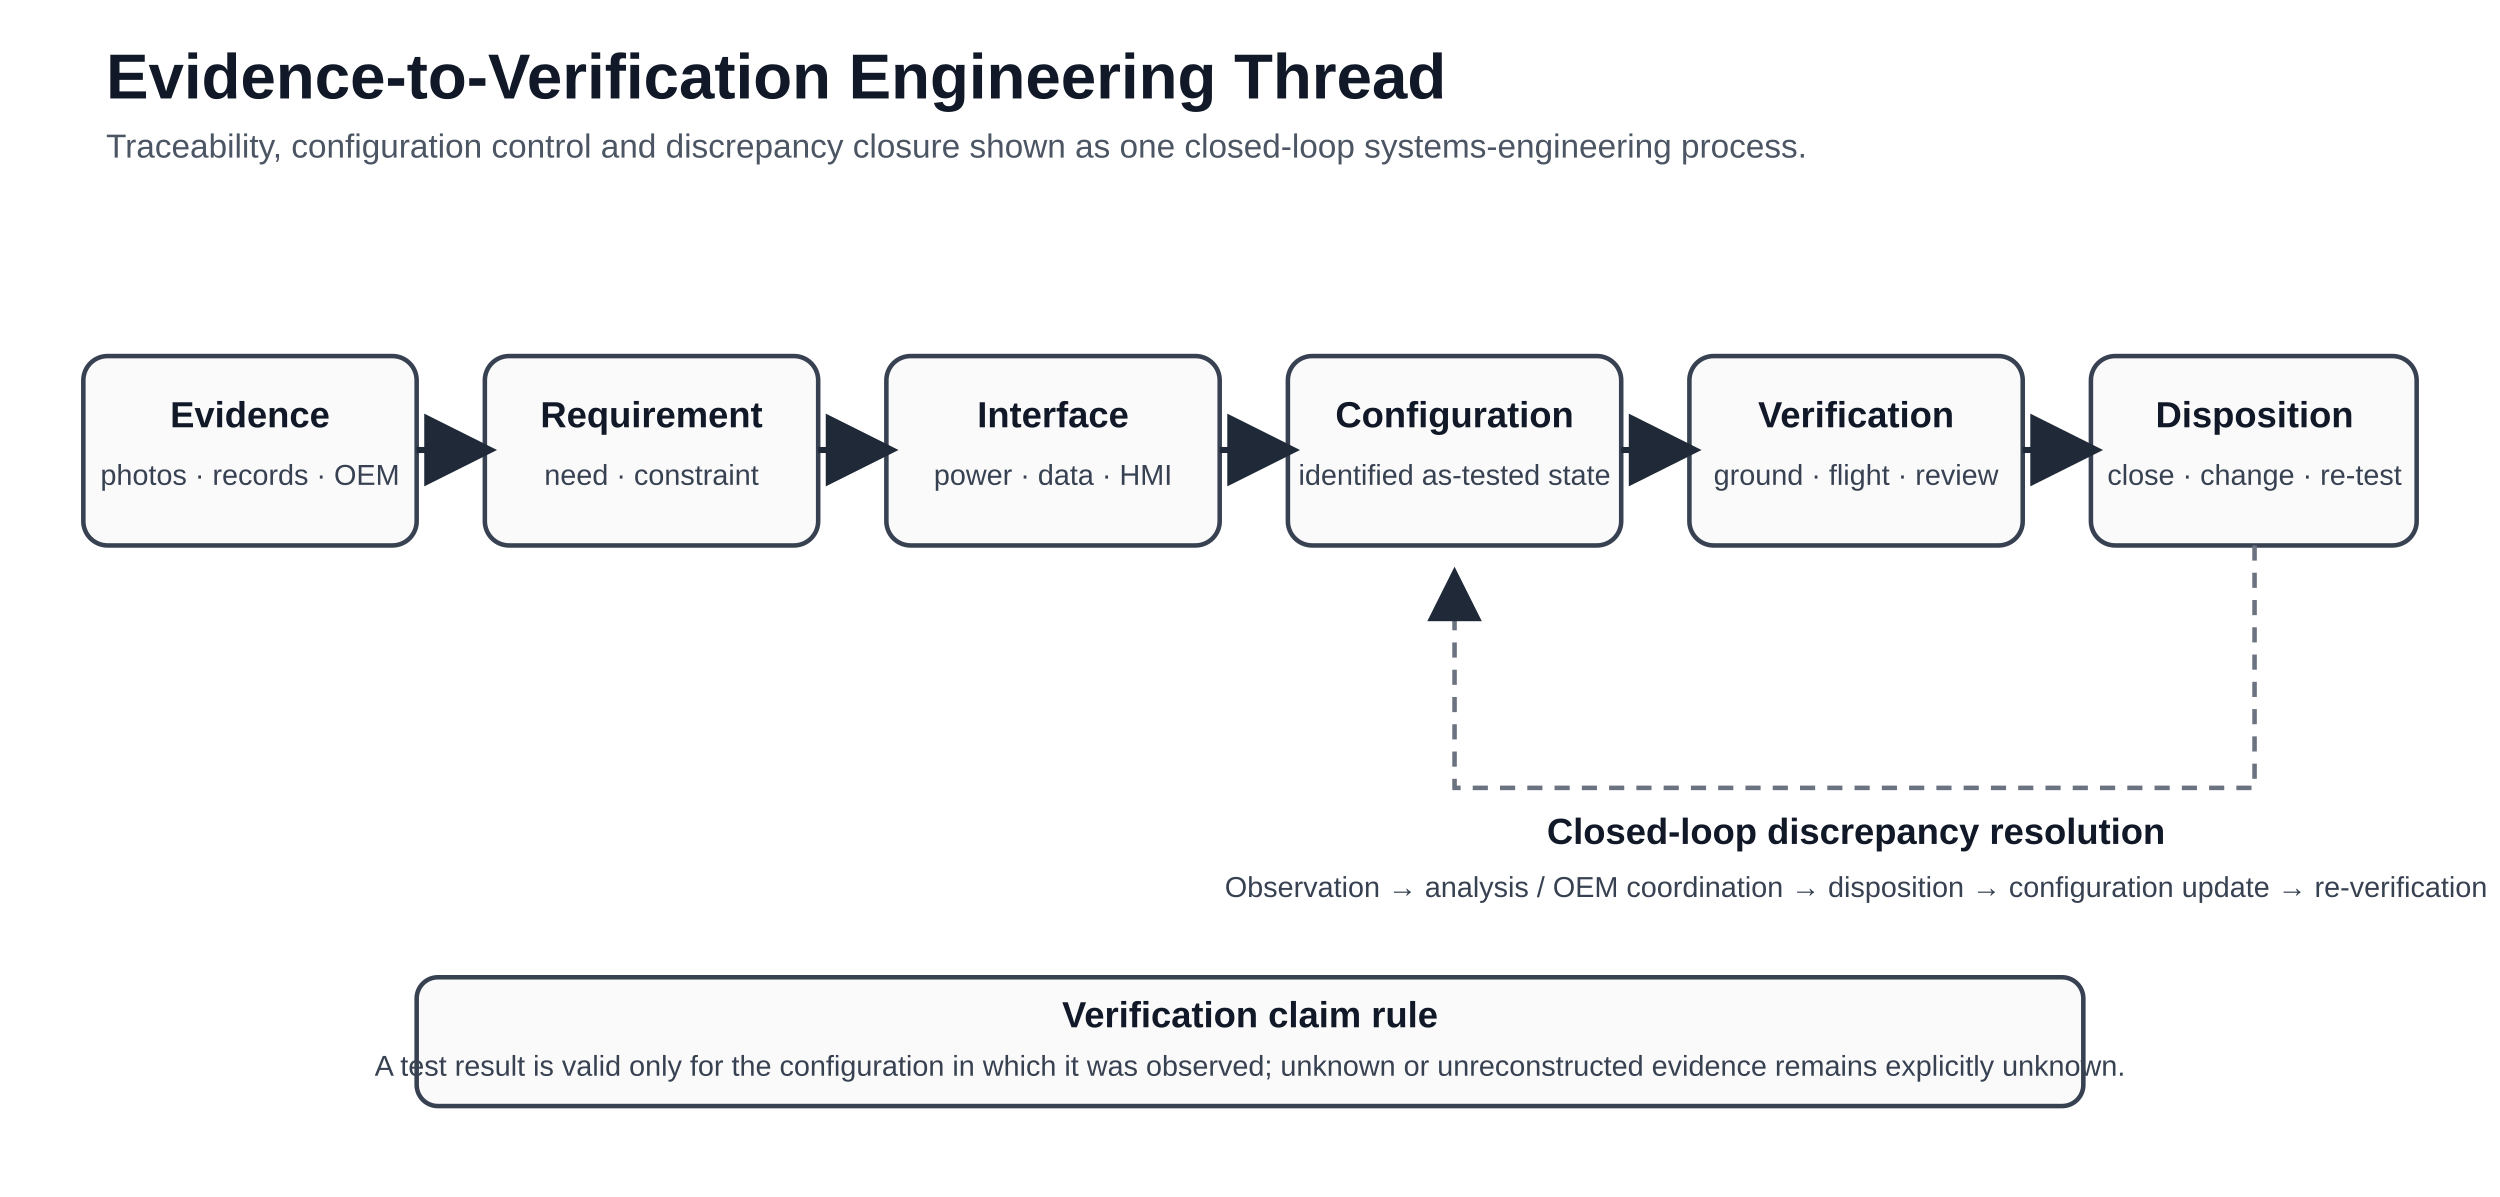
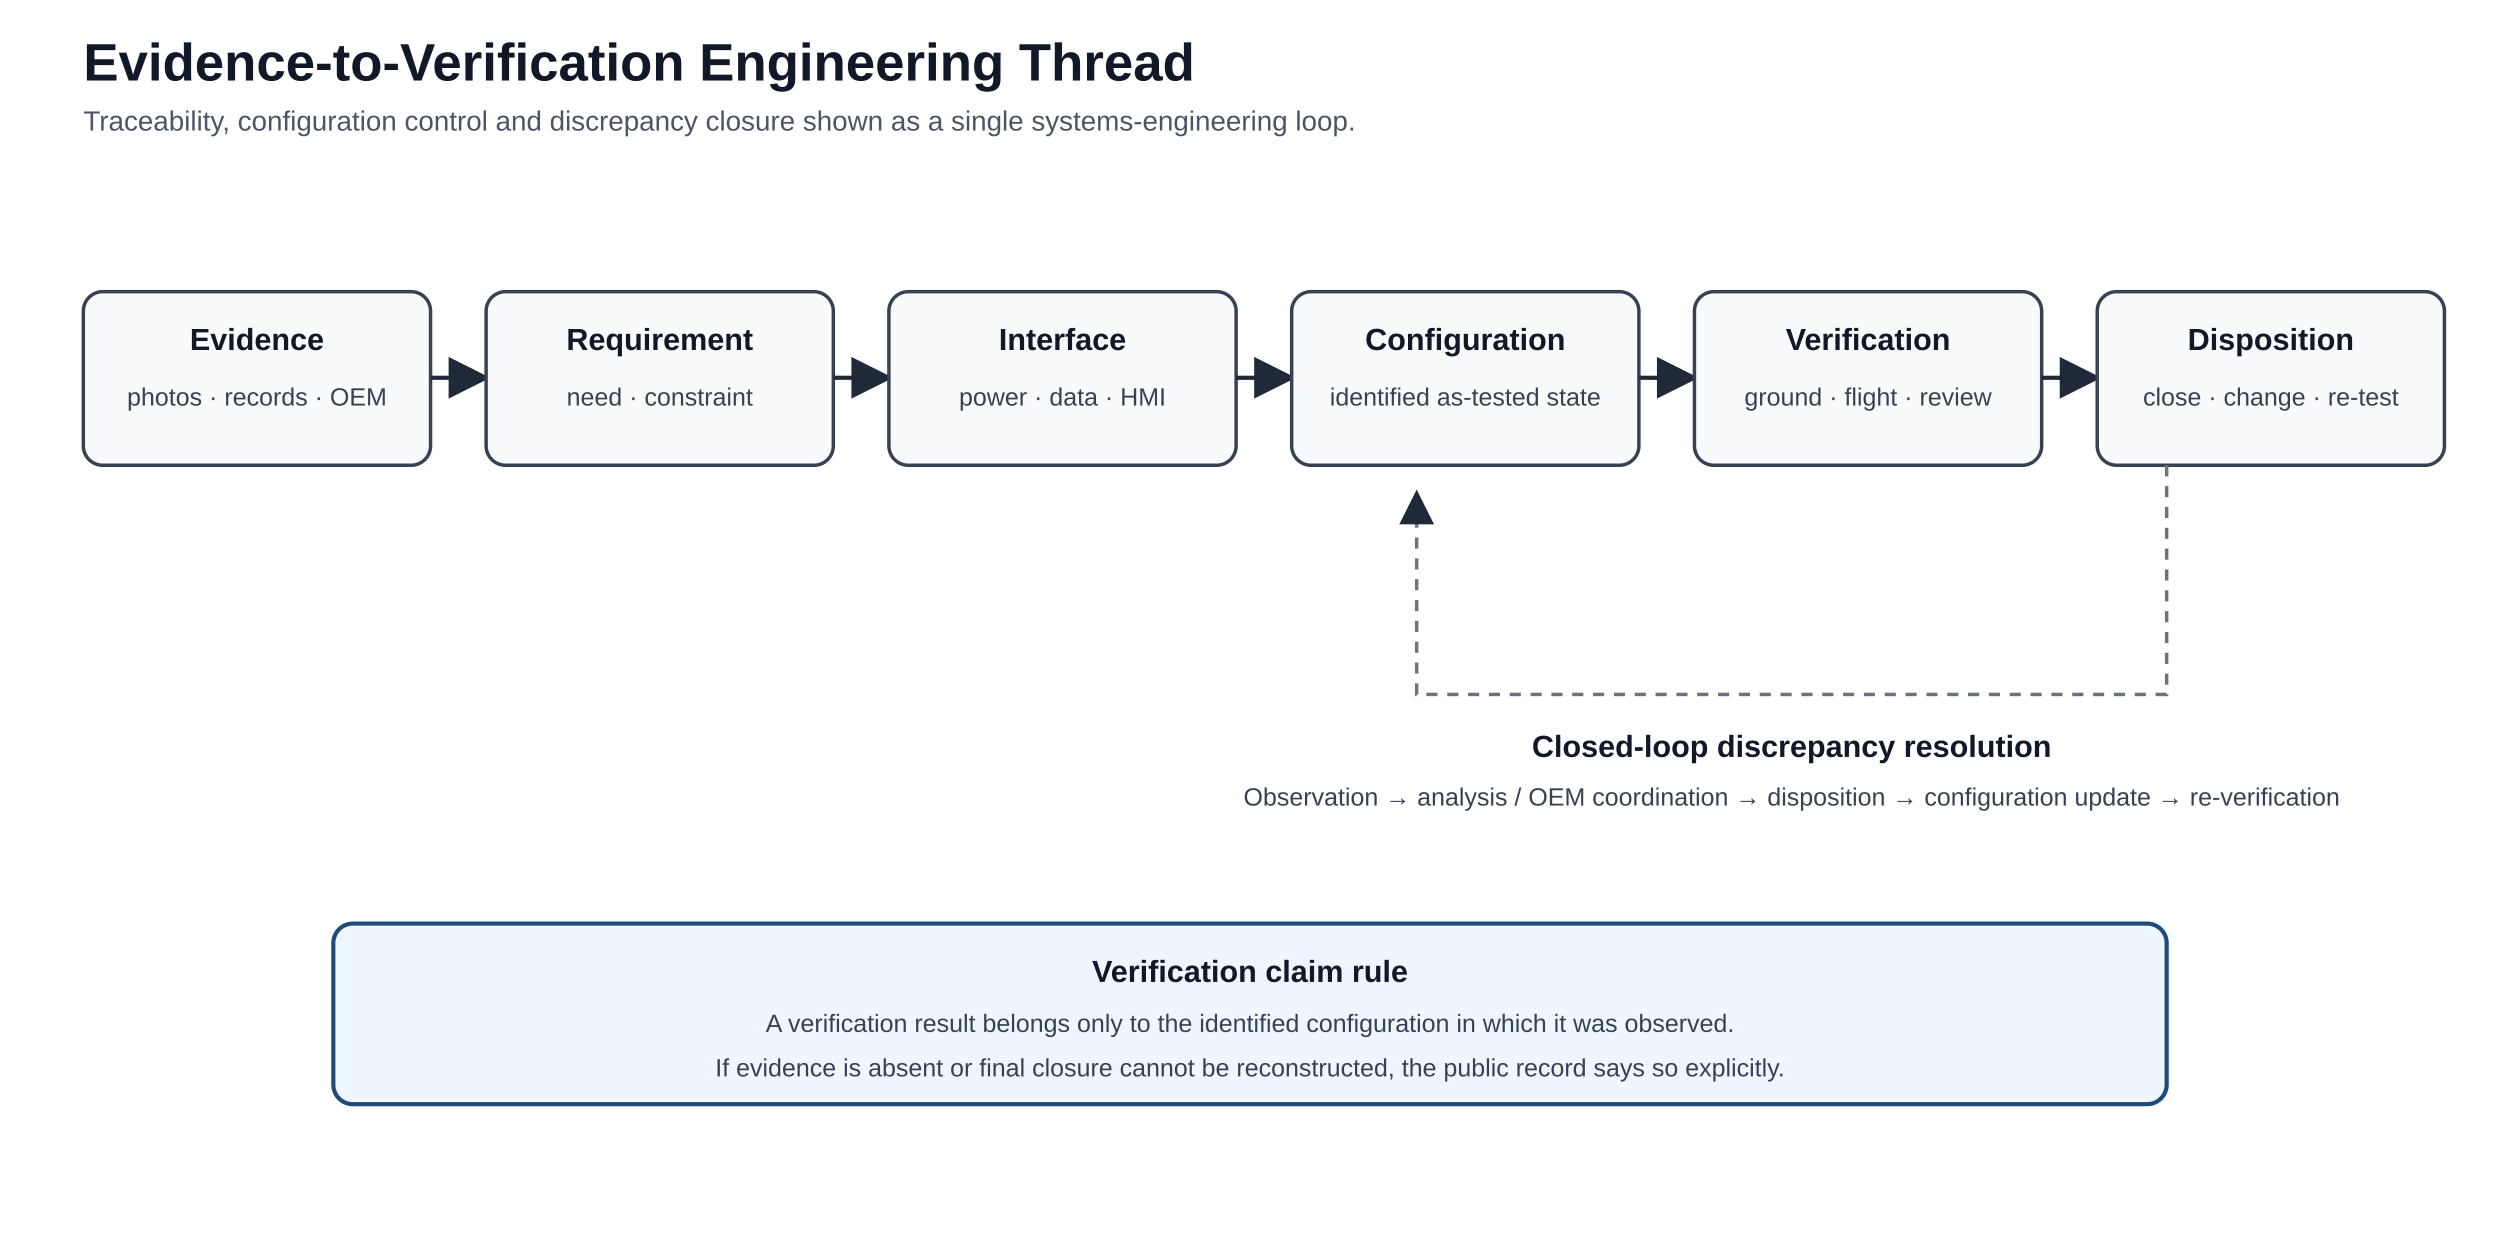
- <svg xmlns="http://www.w3.org/2000/svg" width="1650" height="790" viewBox="0 0 1650 790">
+ <svg xmlns="http://www.w3.org/2000/svg" width="1800" height="900" viewBox="0 0 1800 900">
  <defs>
-     <marker id="a" markerWidth="12" markerHeight="12" refX="10" refY="6" orient="auto">
-       <path d="M0,0 L12,6 L0,12 z" fill="#1f2937" />
+     <marker id="arrow" markerWidth="10" markerHeight="10" refX="9" refY="5" orient="auto">
+       <path d="M0,0 L10,5 L0,10 z" fill="#1f2937" />
    </marker>
-     <style>.title{font:700 42px Arial,sans-serif;fill:#111827}.sub{font:22px Arial,sans-serif;fill:#4b5563}.h{font:700 24px Arial,sans-serif;fill:#111827}.t{font:19px Arial,sans-serif;fill:#374151}.b{fill:#fafafa;stroke:#374151;stroke-width:3}.l{stroke:#1f2937;stroke-width:4;fill:none;marker-end:url(#a)}.fb{stroke:#6b7280;stroke-width:3;fill:none;stroke-dasharray:10 8;marker-end:url(#a)}</style>
+     <style>
+ .ti{font:700 38px Arial,sans-serif;fill:#111827}.su{font:20px Arial,sans-serif;fill:#4b5563}.h{font:700 22px Arial,sans-serif;fill:#111827}.t{font:18px Arial,sans-serif;fill:#374151}
+ .b{fill:#f9fafb;stroke:#374151;stroke-width:2.5}.blue{fill:#eef6ff;stroke:#1f4b7a;stroke-width:3}
+ .line{stroke:#1f2937;stroke-width:3;fill:none;marker-end:url(#arrow)}.dash{stroke:#6b7280;stroke-width:2.5;fill:none;stroke-dasharray:8 7;marker-end:url(#arrow)}
+ </style>
  </defs>
-   <rect width="1650" height="790" fill="white" />
-   <text x="70" y="65" class="title">Evidence-to-Verification Engineering Thread</text>
-   <text x="70" y="104" class="sub">Traceability, configuration control and discrepancy closure shown as one closed-loop systems-engineering process.</text>
-   <g>
-     <rect x="55" y="235" width="220" height="125" rx="16" class="b" />
-     <text x="165" y="282" text-anchor="middle" class="h">Evidence</text>
-     <text x="165" y="320" text-anchor="middle" class="t">photos · records · OEM</text>
-     <rect x="320" y="235" width="220" height="125" rx="16" class="b" />
-     <text x="430" y="282" text-anchor="middle" class="h">Requirement</text>
-     <text x="430" y="320" text-anchor="middle" class="t">need · constraint</text>
-     <rect x="585" y="235" width="220" height="125" rx="16" class="b" />
-     <text x="695" y="282" text-anchor="middle" class="h">Interface</text>
-     <text x="695" y="320" text-anchor="middle" class="t">power · data · HMI</text>
-     <rect x="850" y="235" width="220" height="125" rx="16" class="b" />
-     <text x="960" y="282" text-anchor="middle" class="h">Configuration</text>
-     <text x="960" y="320" text-anchor="middle" class="t">identified as-tested state</text>
-     <rect x="1115" y="235" width="220" height="125" rx="16" class="b" />
-     <text x="1225" y="282" text-anchor="middle" class="h">Verification</text>
-     <text x="1225" y="320" text-anchor="middle" class="t">ground · flight · review</text>
-     <rect x="1380" y="235" width="215" height="125" rx="16" class="b" />
-     <text x="1488" y="282" text-anchor="middle" class="h">Disposition</text>
-     <text x="1488" y="320" text-anchor="middle" class="t">close · change · re-test</text>
-   </g>
-   <path d="M275 297 H320" class="l" />
-   <path d="M540 297 H585" class="l" />
-   <path d="M805 297 H850" class="l" />
-   <path d="M1070 297 H1115" class="l" />
-   <path d="M1335 297 H1380" class="l" />
-   <path d="M1488 360 V520 H960 V380" class="fb" />
-   <text x="1225" y="557" text-anchor="middle" class="h">Closed-loop discrepancy resolution</text>
-   <text x="1225" y="592" text-anchor="middle" class="t">Observation → analysis / OEM coordination → disposition → configuration update → re-verification</text>
-   <rect x="275" y="645" width="1100" height="85" rx="14" class="b" />
-   <text x="825" y="678" text-anchor="middle" class="h">Verification claim rule</text>
-   <text x="825" y="710" text-anchor="middle" class="t">A test result is valid only for the configuration in which it was observed; unknown or unreconstructed evidence remains explicitly unknown.</text>
+   <rect width="1800" height="900" fill="white" />
+   <text x="60" y="58" class="ti">Evidence-to-Verification Engineering Thread</text>
+   <text x="60" y="94" class="su">Traceability, configuration control and discrepancy closure shown as a single systems-engineering loop.</text>
+   <rect x="60" y="210" width="250" height="125" rx="14" class="b" />
+   <text x="185" y="252" text-anchor="middle" class="h">Evidence</text>
+   <text x="185" y="292" text-anchor="middle" class="t">photos · records · OEM</text>
+   <path d="M310 272 H350" class="line" />
+   <rect x="350" y="210" width="250" height="125" rx="14" class="b" />
+   <text x="475" y="252" text-anchor="middle" class="h">Requirement</text>
+   <text x="475" y="292" text-anchor="middle" class="t">need · constraint</text>
+   <path d="M600 272 H640" class="line" />
+   <rect x="640" y="210" width="250" height="125" rx="14" class="b" />
+   <text x="765" y="252" text-anchor="middle" class="h">Interface</text>
+   <text x="765" y="292" text-anchor="middle" class="t">power · data · HMI</text>
+   <path d="M890 272 H930" class="line" />
+   <rect x="930" y="210" width="250" height="125" rx="14" class="b" />
+   <text x="1055" y="252" text-anchor="middle" class="h">Configuration</text>
+   <text x="1055" y="292" text-anchor="middle" class="t">identified as-tested state</text>
+   <path d="M1180 272 H1220" class="line" />
+   <rect x="1220" y="210" width="250" height="125" rx="14" class="b" />
+   <text x="1345" y="252" text-anchor="middle" class="h">Verification</text>
+   <text x="1345" y="292" text-anchor="middle" class="t">ground · flight · review</text>
+   <path d="M1470 272 H1510" class="line" />
+   <rect x="1510" y="210" width="250" height="125" rx="14" class="b" />
+   <text x="1635" y="252" text-anchor="middle" class="h">Disposition</text>
+   <text x="1635" y="292" text-anchor="middle" class="t">close · change · re-test</text>
+   <path d="M1560 335 V500 H1020 V355" class="dash" />
+   <text x="1290" y="545" text-anchor="middle" class="h">Closed-loop discrepancy resolution</text>
+   <text x="1290" y="580" text-anchor="middle" class="t">Observation → analysis / OEM coordination → disposition → configuration update → re-verification</text>
+   <rect x="240" y="665" width="1320" height="130" rx="14" class="blue" />
+   <text x="900" y="707" text-anchor="middle" class="h">Verification claim rule</text>
+   <text x="900" y="743" text-anchor="middle" class="t">A verification result belongs only to the identified configuration in which it was observed.</text>
+   <text x="900" y="775" text-anchor="middle" class="t">If evidence is absent or final closure cannot be reconstructed, the public record says so explicitly.</text>
</svg>
